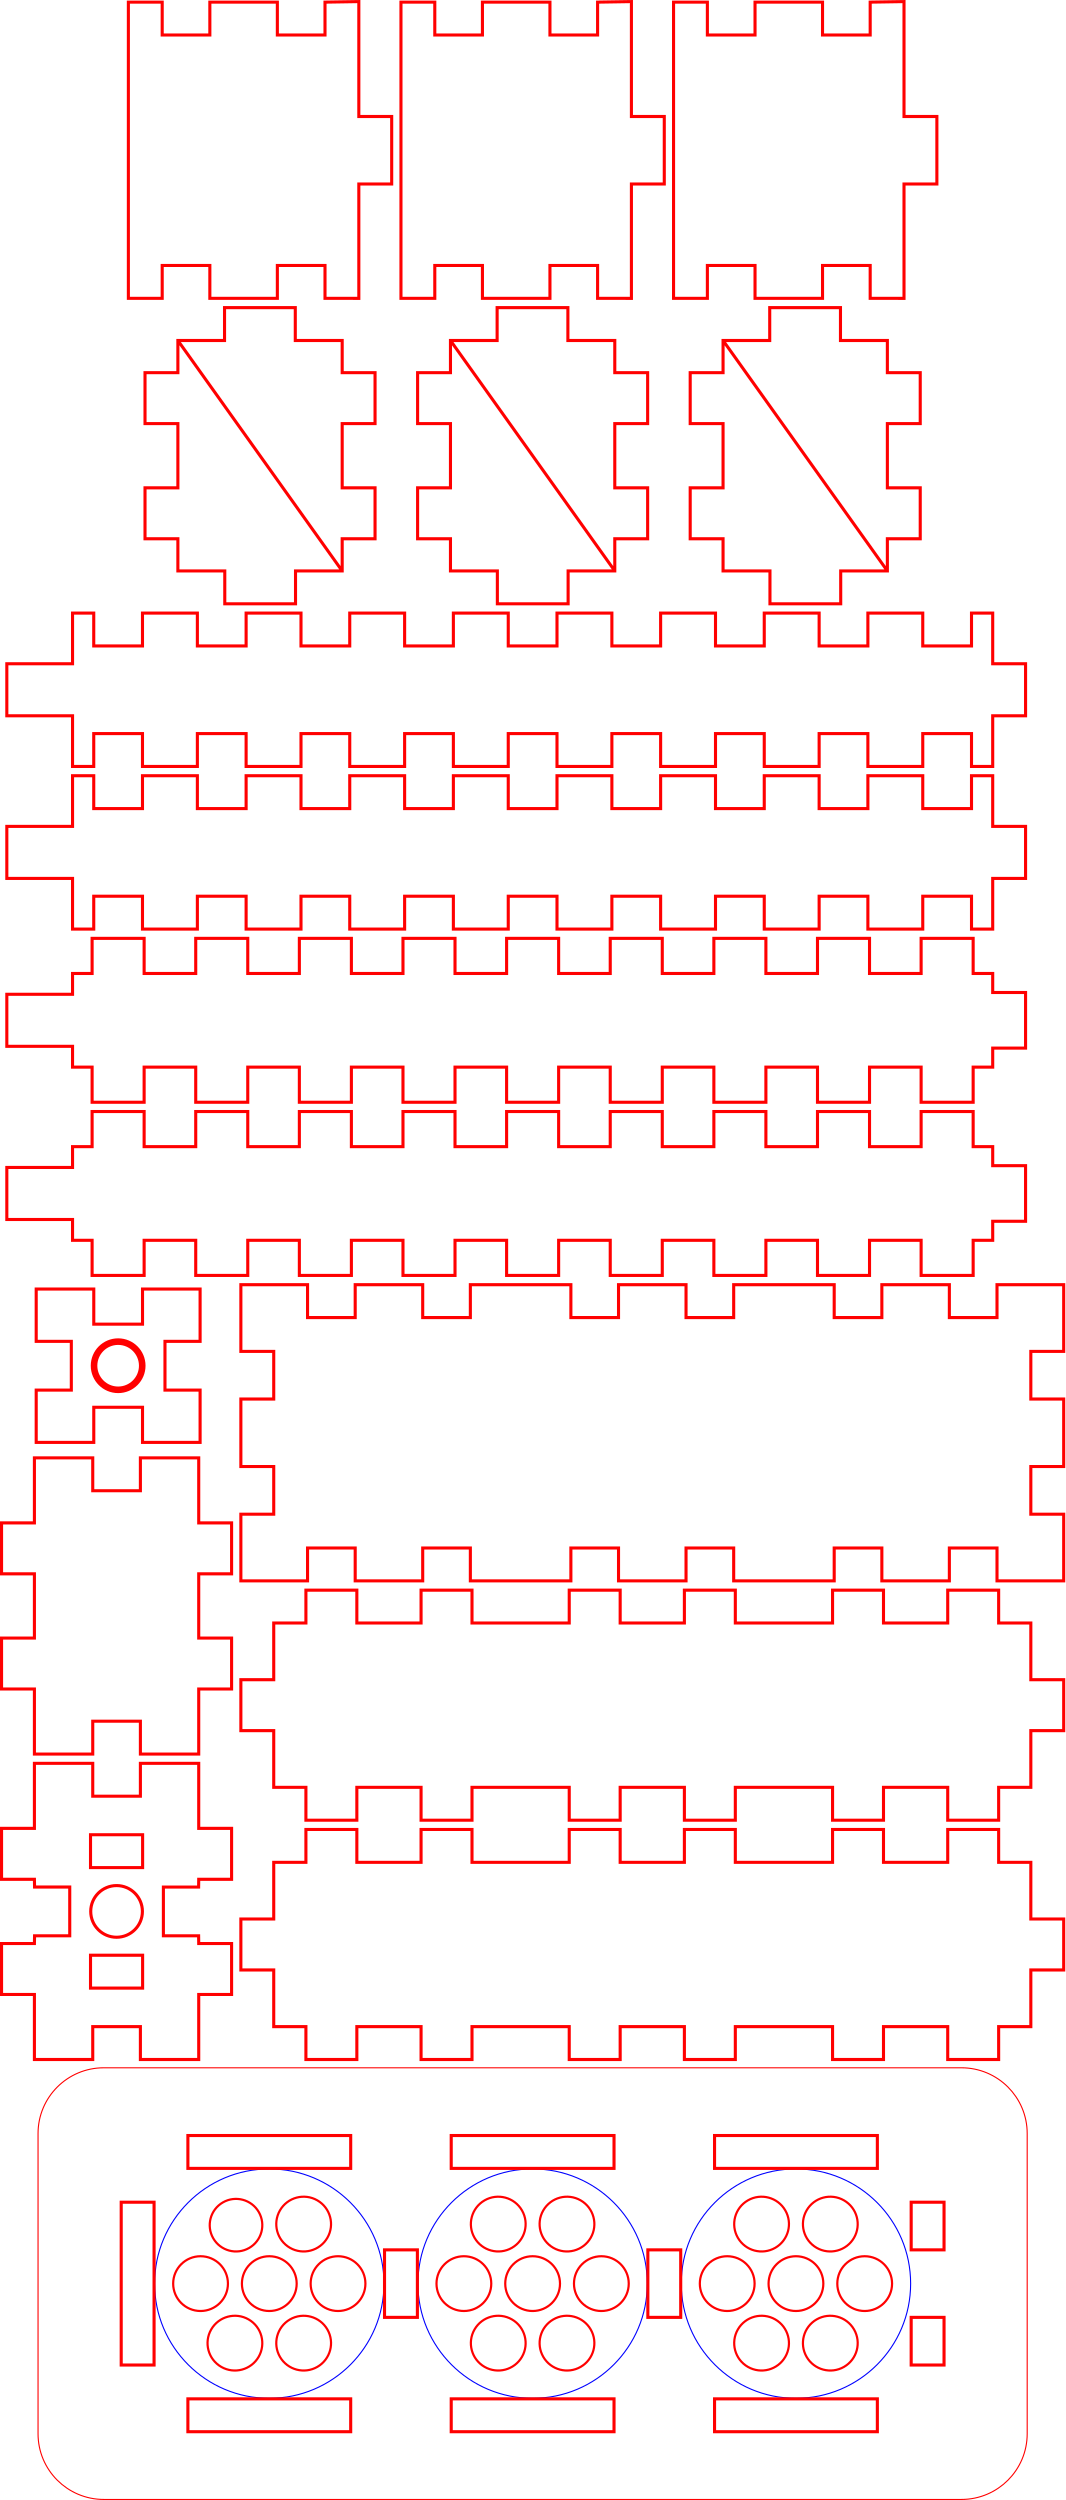
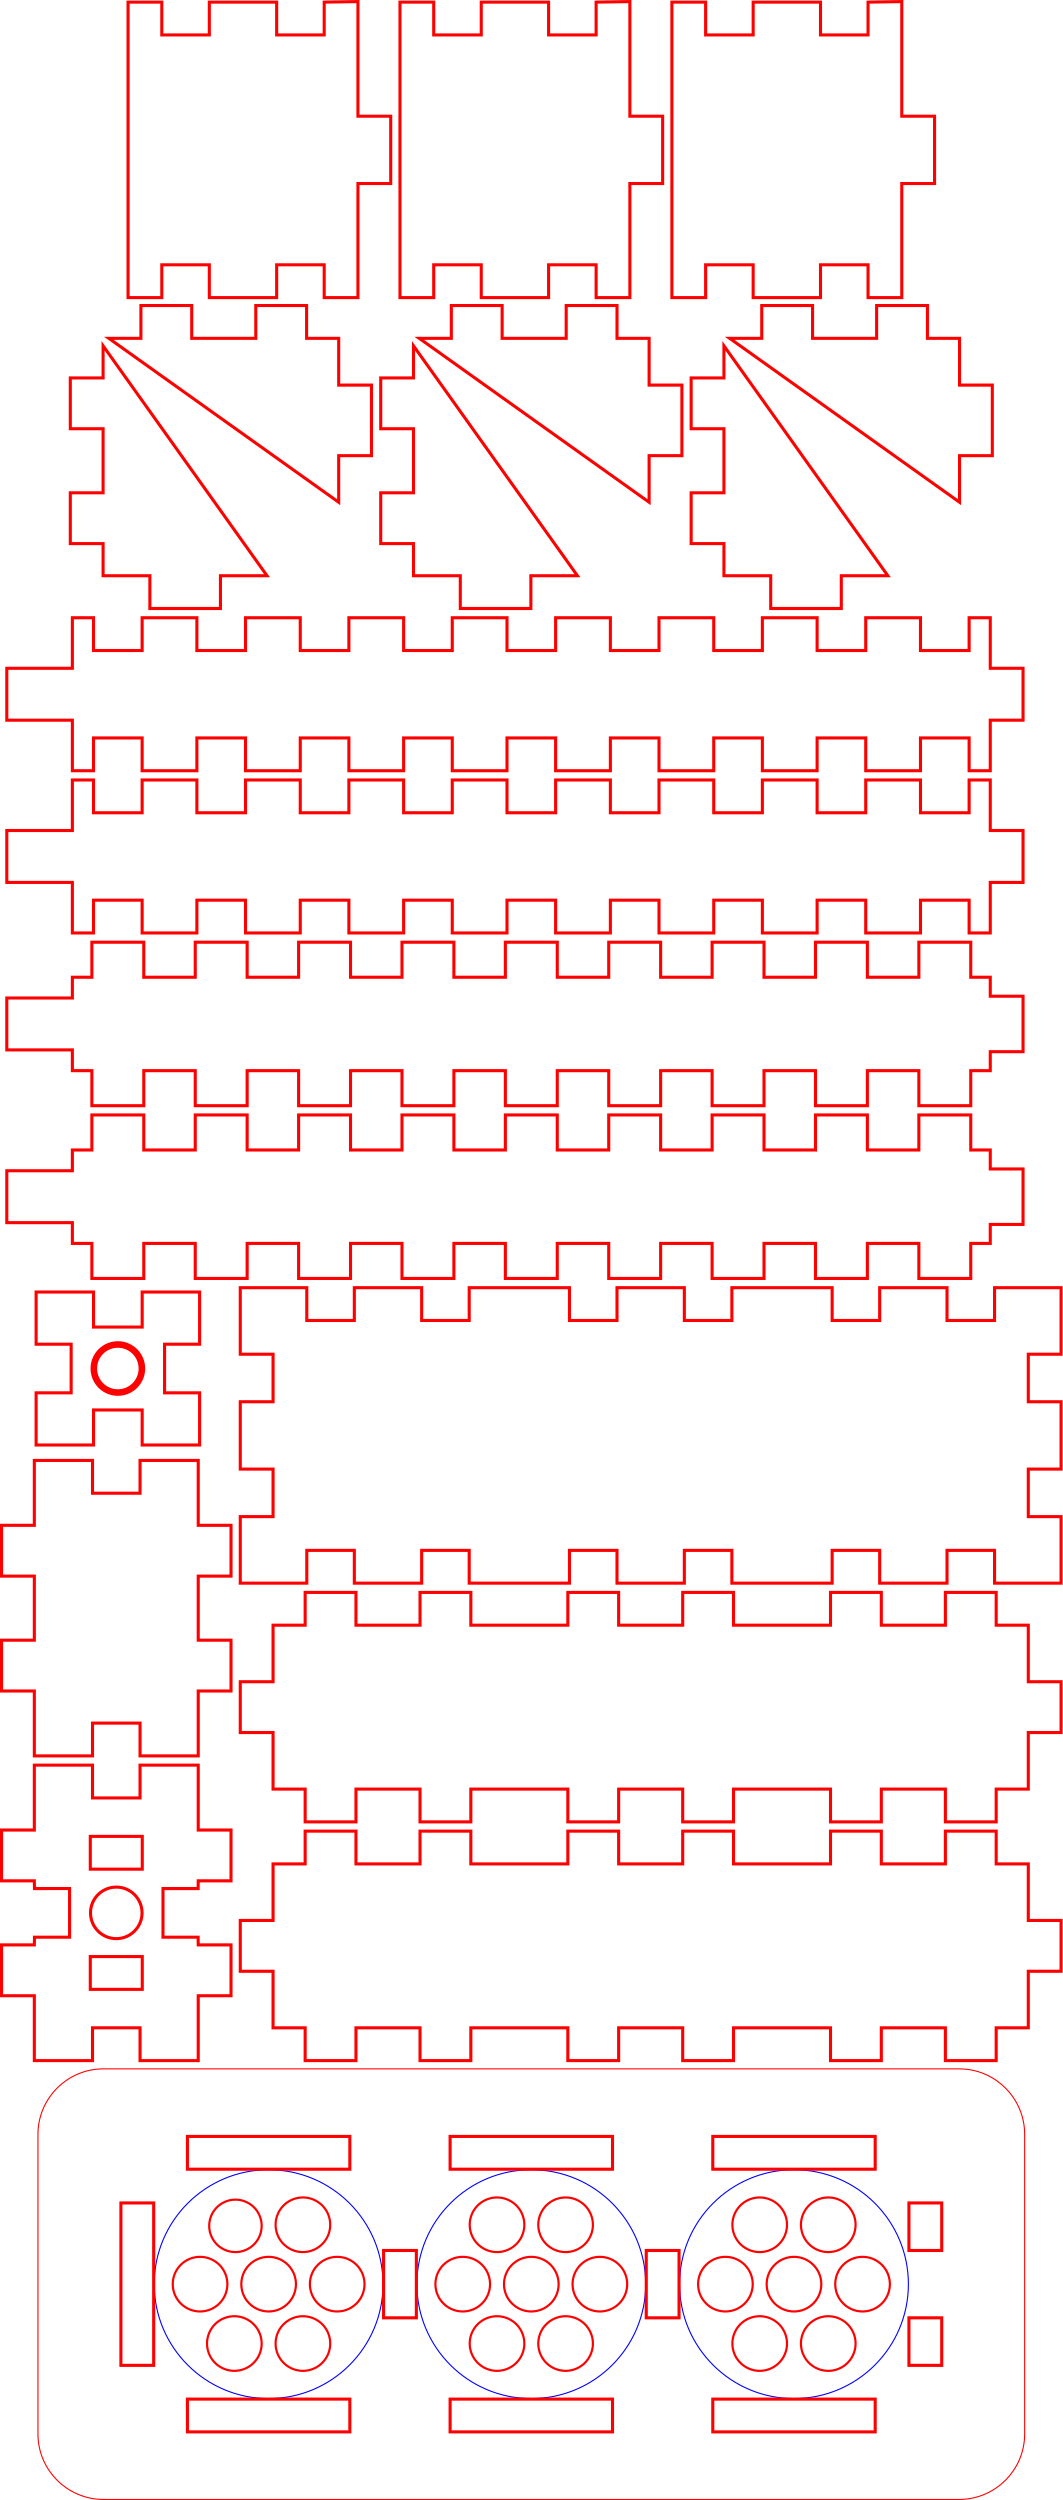
- <svg xmlns="http://www.w3.org/2000/svg" width="97.245mm" height="228.223mm" viewBox="0 0 344.569 808.662" id="svg18284" version="1.1">
+ <svg xmlns="http://www.w3.org/2000/svg" width="97.245mm" height="228.787mm" viewBox="0 0 344.569 810.662" id="svg18284" version="1.1">
  <defs id="defs18286" />
-   <g id="layer1" transform="translate(-290.5729,100.5405)">
-     <g style="opacity:1" id="g10019" transform="translate(-331.6324,-335.0712)" />
+   <g id="layer1" transform="translate(-290.5729,102.5405)">
    <text id="text5680" y="339.051" x="437.163" style="font-style:normal;font-weight:normal;font-size:20px;line-height:125%;font-family:Sans;letter-spacing:0px;word-spacing:0px;opacity:1;fill:none;fill-opacity:1;stroke:#0000ff" xml:space="preserve">
      <tspan y="339.051" x="437.163" id="tspan5682" />
    </text>
-     <g transform="translate(-344.8367,-333.3106)" style="opacity:1" id="g15695" />
    <circle r="37.097" cy="377.68" cx="-638.131" id="circle8802" style="opacity:1;fill:none;fill-opacity:1;stroke:#0000ff;stroke-width:0.354;stroke-miterlimit:4;stroke-dasharray:none;stroke-opacity:1" transform="matrix(0,-1,1,0,0,0)" />
    <circle r="8.858" cy="377.68" cx="-638.131" id="circle8806" style="opacity:1;fill:none;fill-opacity:1;stroke:#ff0000;stroke-width:0.709;stroke-miterlimit:4;stroke-dasharray:none;stroke-opacity:1" transform="matrix(0,-1,1,0,0,0)" />
    <circle r="8.858" cy="355.445" cx="-638.131" id="circle8832" style="opacity:1;fill:none;fill-opacity:1;stroke:#ff0000;stroke-width:0.709;stroke-miterlimit:4;stroke-dasharray:none;stroke-opacity:1" transform="matrix(0,-1,1,0,0,0)" />
    <circle transform="matrix(0.8660254,-0.5,0.5,0.8660254,0,0)" style="opacity:1;fill:none;fill-opacity:1;stroke:#ff0000;stroke-width:0.709;stroke-miterlimit:4;stroke-dasharray:none;stroke-opacity:1" id="circle8834" cx="8.144" cy="719.727" r="8.504" />
    <circle transform="matrix(0.8660254,0.5,-0.5,0.8660254,0,0)" r="8.858" cy="341.563" cx="646.145" id="circle8836" style="opacity:1;fill:none;fill-opacity:1;stroke:#ff0000;stroke-width:0.709;stroke-miterlimit:4;stroke-dasharray:none;stroke-opacity:1" />
    <circle transform="matrix(0,1,-1,0,0,0)" style="opacity:1;fill:none;fill-opacity:1;stroke:#ff0000;stroke-width:0.709;stroke-miterlimit:4;stroke-dasharray:none;stroke-opacity:1" id="circle8838" cx="638.131" cy="-399.914" r="8.858" />
    <circle transform="matrix(-0.8660254,0.5,-0.5,-0.8660254,0,0)" r="8.858" cy="-763.712" cx="-8.015" id="circle8840" style="opacity:1;fill:none;fill-opacity:1;stroke:#ff0000;stroke-width:0.709;stroke-miterlimit:4;stroke-dasharray:none;stroke-opacity:1" />
    <circle transform="matrix(-0.8660254,-0.5,0.5,-0.8660254,0,0)" style="opacity:1;fill:none;fill-opacity:1;stroke:#ff0000;stroke-width:0.709;stroke-miterlimit:4;stroke-dasharray:none;stroke-opacity:1" id="circle8842" cx="-646.145" cy="-386.032" r="8.858" />
    <circle style="opacity:1;fill:none;fill-opacity:1;stroke:#0000ff;stroke-width:0.354;stroke-miterlimit:4;stroke-dasharray:none;stroke-opacity:1" id="circle8939" cx="-638.131" cy="462.857" r="37.097" transform="matrix(0,-1,1,0,0,0)" />
    <circle style="opacity:1;fill:none;fill-opacity:1;stroke:#ff0000;stroke-width:0.709;stroke-miterlimit:4;stroke-dasharray:none;stroke-opacity:1" id="circle8943" cx="-638.131" cy="462.857" r="8.858" transform="matrix(0,-1,1,0,0,0)" />
    <circle style="opacity:1;fill:none;fill-opacity:1;stroke:#ff0000;stroke-width:0.709;stroke-miterlimit:4;stroke-dasharray:none;stroke-opacity:1" id="circle8945" cx="-638.131" cy="440.623" r="8.858" transform="matrix(0,-1,1,0,0,0)" />
    <circle r="8.858" cy="761.832" cx="81.781" id="circle8947" style="opacity:1;fill:none;fill-opacity:1;stroke:#ff0000;stroke-width:0.709;stroke-miterlimit:4;stroke-dasharray:none;stroke-opacity:1" transform="matrix(0.8660254,-0.5,0.5,0.8660254,0,0)" />
    <circle style="opacity:1;fill:none;fill-opacity:1;stroke:#ff0000;stroke-width:0.709;stroke-miterlimit:4;stroke-dasharray:none;stroke-opacity:1" id="circle8949" cx="719.911" cy="298.975" r="8.858" transform="matrix(0.8660254,0.5,-0.5,0.8660254,0,0)" />
    <circle r="8.858" cy="-485.091" cx="638.131" id="circle8951" style="opacity:1;fill:none;fill-opacity:1;stroke:#ff0000;stroke-width:0.709;stroke-miterlimit:4;stroke-dasharray:none;stroke-opacity:1" transform="matrix(0,1,-1,0,0,0)" />
    <circle style="opacity:1;fill:none;fill-opacity:1;stroke:#ff0000;stroke-width:0.709;stroke-miterlimit:4;stroke-dasharray:none;stroke-opacity:1" id="circle8953" cx="-81.781" cy="-806.3" r="8.858" transform="matrix(-0.8660254,0.5,-0.5,-0.8660254,0,0)" />
    <circle r="8.858" cy="-343.443" cx="-719.911" id="circle8955" style="opacity:1;fill:none;fill-opacity:1;stroke:#ff0000;stroke-width:0.709;stroke-miterlimit:4;stroke-dasharray:none;stroke-opacity:1" transform="matrix(-0.8660254,-0.5,0.5,-0.8660254,0,0)" />
    <circle r="37.097" cy="548.035" cx="-638.131" id="circle8961" style="opacity:1;fill:none;fill-opacity:1;stroke:#0000ff;stroke-width:0.354;stroke-miterlimit:4;stroke-dasharray:none;stroke-opacity:1" transform="matrix(0,-1,1,0,0,0)" />
    <circle r="8.858" cy="548.035" cx="-638.131" id="circle8965" style="opacity:1;fill:none;fill-opacity:1;stroke:#ff0000;stroke-width:0.709;stroke-miterlimit:4;stroke-dasharray:none;stroke-opacity:1" transform="matrix(0,-1,1,0,0,0)" />
    <circle r="8.858" cy="525.8" cx="-638.131" id="circle8967" style="opacity:1;fill:none;fill-opacity:1;stroke:#ff0000;stroke-width:0.709;stroke-miterlimit:4;stroke-dasharray:none;stroke-opacity:1" transform="matrix(0,-1,1,0,0,0)" />
    <circle transform="matrix(0.8660254,-0.5,0.5,0.8660254,0,0)" style="opacity:1;fill:none;fill-opacity:1;stroke:#ff0000;stroke-width:0.709;stroke-miterlimit:4;stroke-dasharray:none;stroke-opacity:1" id="circle8969" cx="155.547" cy="804.421" r="8.858" />
    <circle transform="matrix(0.8660254,0.5,-0.5,0.8660254,0,0)" r="8.858" cy="256.386" cx="793.677" id="circle8971" style="opacity:1;fill:none;fill-opacity:1;stroke:#ff0000;stroke-width:0.709;stroke-miterlimit:4;stroke-dasharray:none;stroke-opacity:1" />
    <circle transform="matrix(0,1,-1,0,0,0)" style="opacity:1;fill:none;fill-opacity:1;stroke:#ff0000;stroke-width:0.709;stroke-miterlimit:4;stroke-dasharray:none;stroke-opacity:1" id="circle8973" cx="638.131" cy="-570.269" r="8.858" />
    <circle transform="matrix(-0.8660254,0.5,-0.5,-0.8660254,0,0)" r="8.858" cy="-848.889" cx="-155.546" id="circle8975" style="opacity:1;fill:none;fill-opacity:1;stroke:#ff0000;stroke-width:0.709;stroke-miterlimit:4;stroke-dasharray:none;stroke-opacity:1" />
    <circle transform="matrix(-0.8660254,-0.5,0.5,-0.8660254,0,0)" style="opacity:1;fill:none;fill-opacity:1;stroke:#ff0000;stroke-width:0.709;stroke-miterlimit:4;stroke-dasharray:none;stroke-opacity:1" id="circle8977" cx="-793.677" cy="-300.854" r="8.858" />
    <path style="opacity:1;fill:none;stroke:#ff0000" d="m 388.598,600.857 15.413,0 0,-10.63 -15.413,0 -21.836,0 -15.413,0 0,10.63 15.413,0 z" id="path10354" />
    <path style="opacity:1;fill:none;stroke:#ff0000" d="m 473.775,600.857 15.413,0 0,-10.63 -15.413,0 -21.836,0 -15.413,0 0,10.63 15.413,0 z" id="path10352" />
    <path style="opacity:1;fill:none;stroke:#ff0000" d="m 558.953,600.857 15.413,0 0,-10.63 -15.413,0 -21.836,0 -15.413,0 0,10.63 15.413,0 z" id="path10350" />
    <path style="opacity:1;fill:none;stroke:#ff0000" d="m 595.937,611.799 -10.63,0 0,15.413 10.63,0 z" id="path10348" />
    <path style="opacity:1;fill:none;stroke:#ff0000" d="m 595.937,649.049 -10.63,0 0,15.413 10.63,0 z" id="path10346" />
    <path style="opacity:1;fill:none;stroke:#ff0000" d="m 537.117,675.405 -15.413,0 0,10.63 15.413,0 21.836,0 15.413,0 0,-10.63 -15.413,0 z" id="path10344" />
    <path style="opacity:1;fill:none;stroke:#ff0000" d="m 451.939,675.405 -15.413,0 0,10.63 15.413,0 21.836,0 15.413,0 0,-10.63 -15.413,0 z" id="path10342" />
    <path style="opacity:1;fill:none;stroke:#ff0000" d="m 366.761,675.405 -15.413,0 0,10.63 15.413,0 21.836,0 15.413,0 0,-10.63 -15.413,0 z" id="path10340" />
    <path style="opacity:1;fill:none;stroke:#ff0000" d="m 340.408,627.212 0,-15.413 -10.63,0 0,15.413 0,21.837 0,15.413 10.63,0 0,-15.413 z" id="path9921" />
    <rect style="opacity:1;fill:none;fill-opacity:1;stroke:#ff0000;stroke-width:0.354;stroke-miterlimit:4;stroke-dasharray:none;stroke-opacity:1" id="rect10013" width="139.628" height="319.954" x="-707.945" y="302.88" ry="21.26" rx="21.26" transform="matrix(0,-1,1,0,0,0)" />
    <path id="path10356" d="m 414.953,627.212 0,21.837 10.63,0 0,-21.837 z" style="opacity:1;fill:none;stroke:#ff0000" />
    <path style="opacity:1;fill:none;stroke:#ff0000" d="m 500.131,627.212 0,21.837 10.63,0 0,-21.837 z" id="path10452" />
-     <g style="opacity:1" id="g15869" transform="translate(-591.272,-354.0468)">
-       <path id="path10042" d="m 1174.26,254.015 0,21.758 0,15.413 10.63,0 0,21.837 -10.63,0 0,15.413 0,21.578 -10.941,-0.01 0,-10.63 -15.413,0 0,10.63 -21.836,0 0,-10.63 -15.413,0 0,10.63 -10.941,0 0,-95.808 10.941,0 0,10.63 15.413,0 0,-10.63 21.836,0 0,10.63 15.413,0 0,-10.63 z" style="opacity:1;fill:none;stroke:#ff0000" />
-       <path id="path15831" style="opacity:1;fill:none;stroke:#ff0000" d="m 1042.648,363.645 0,-10.63 22.887,0 0,10.63 15.169,0 0,10.409 10.63,0 0,16.476 -10.63,0 0,20.773 10.63,0 0,16.476 -10.63,0 0,10.409 -15.093,0 0,10.63 -22.887,0 0,-10.63 -15.169,0 0,-10.409 -10.63,0 0,-16.476 10.63,0 0,-20.773 -10.63,0 0,-16.476 10.63,0 0,-10.409 z m -15.093,0 53.15,74.544" />
-       <path style="opacity:1;fill:none;stroke:#ff0000" d="m 997.912,254.015 0,21.758 0,15.413 10.63,0 0,21.837 -10.63,0 0,15.413 0,21.578 -10.941,-0.01 0,-10.63 -15.413,0 0,10.63 -21.836,0 0,-10.63 -15.413,0 0,10.63 -10.941,0 0,-95.808 10.941,0 0,10.63 15.413,0 0,-10.63 21.836,0 0,10.63 15.413,0 0,-10.63 z" id="path15835" />
-       <path style="opacity:1;fill:none;stroke:#ff0000" d="m 1086.086,254.015 0,21.758 0,15.413 10.63,0 0,21.837 -10.63,0 0,15.413 0,21.578 -10.941,-0.01 0,-10.63 -15.413,0 0,10.63 -21.836,0 0,-10.63 -15.413,0 0,10.63 -10.941,0 0,-95.808 10.941,0 0,10.63 15.413,0 0,-10.63 21.836,0 0,10.63 15.413,0 0,-10.63 z" id="path15837" />
-       <path d="m 954.474,363.645 0,-10.63 22.887,0 0,10.63 15.169,0 0,10.409 10.63,0 0,16.476 -10.63,0 0,20.773 10.63,0 0,16.476 -10.63,0 0,10.409 -15.093,0 0,10.63 -22.887,0 0,-10.63 -15.169,0 0,-10.409 -10.63,0 0,-16.476 10.63,0 0,-20.773 -10.63,0 0,-16.476 10.63,0 0,-10.409 z m -15.093,0 53.15,74.544" style="opacity:1;fill:none;stroke:#ff0000" id="path15839" />
-       <path d="m 1130.822,363.645 0,-10.63 22.887,0 0,10.63 15.169,0 0,10.409 10.63,0 0,16.476 -10.63,0 0,20.773 10.63,0 0,16.476 -10.63,0 0,10.409 -15.093,0 0,10.63 -22.887,0 0,-10.63 -15.169,0 0,-10.409 -10.63,0 0,-16.476 10.63,0 0,-20.773 -10.63,0 0,-16.476 10.63,0 0,-10.409 z m -15.093,0 53.15,74.544" style="opacity:1;fill:none;stroke:#ff0000" id="path15841" />
-     </g>
-     <g style="opacity:1" id="g15903" transform="matrix(0,-1,1,0,-172.2624,1518.508)">
-       <path d="m 1051.676,508.247 10.63,0 0,-15.413 -10.63,0 0,-18.868 21.04,0 0,-10.63 16.476,0 0,10.63 20.774,0 0,-10.63 16.476,0 0,10.63 21.04,0 0,18.868 -10.63,0 0,15.413 10.63,0 0,18.868 -21.04,0 0,10.63 -16.476,0 0,-10.63 -20.774,0 0,10.63 -16.476,0 0,-10.63 -21.04,0 z" style="fill:none;stroke:#ff0000" id="path9870" />
-       <g transform="translate(94.81402,-378.8245)" id="g15735">
-         <path style="fill:none;stroke:#ff0000" d="m 895.571,370.9 0,10.63 -16.476,0 0,-10.63 -21.04,0 0,-18.868 0,0 10.63,0 0,-15.413 -10.63,0 0,-18.868 21.04,0 0,-10.63 16.476,0 0,10.63 2.503,0.051 -1.3e-4,11.377 15.768,0 -10e-5,-11.377 2.503,-0.051 0,-10.63 16.476,0 0,10.63 21.04,0 0,18.868 -10.63,0 0,15.413 10.63,0 0,18.868 -21.04,0 0,10.63 -16.476,0 0,-10.63 -2.504,-0.034 2e-4,-11.394 -15.768,0 2.5e-4,11.394 z" id="path15662" transform="translate(0,535.0393)" />
-         <path id="path15605" style="fill:none;stroke:#ff0000;stroke-width:1" d="m 930.761,870.939 -10.63,0 0,16.851 10.63,0 z m -49.606,16.851 10.63,0 0,-16.851 -10.63,0 z" />
-         <circle style="opacity:1;fill:none;fill-opacity:1;stroke:#ff0000;stroke-width:1;stroke-miterlimit:4;stroke-dasharray:none;stroke-opacity:1" id="path15733" cx="905.958" cy="879.365" r="8.358" />
-       </g>
-     </g>
-     <g style="opacity:1" id="g15852" transform="matrix(0,-1,1,0,-353.372,1525.782)">
-       <path id="path10015" style="fill:none;stroke:#ff0000" d="m 970.773,881.797 -10.63,0 0,-16.476 10.63,0 0,-20.773 -10.63,0 0,-16.476 10.63,0 0,-31.452 -10.63,0 0,-16.476 10.63,0 0,-20.773 -10.63,0 0,-16.476 10.63,0 0,-10.409 18.337,0 0,-10.63 16.476,0 0,10.63 18.337,0 0,10.409 10.63,0 0,16.476 -10.63,0 0,20.773 10.63,0 0,16.476 -10.63,0 0,31.452 10.63,0 0,16.476 -10.63,0 0,20.773 10.63,0 0,16.476 -10.63,0 0,31.452 10.63,0 0,16.476 -10.63,0 0,20.773 10.63,0 0,16.476 -10.63,0 0,10.409 -18.337,0 0,10.63 -16.476,0 0,-10.63 -18.337,0 0,-10.409 -10.63,0 0,-16.476 10.63,0 0,-20.773 -10.63,0 0,-16.476 10.63,0 z" />
-       <path id="path10038" style="fill:none;stroke:#ff0000" d="m 1210.769,913.78 -10.63,0 0,15.413 10.63,0 0,21.836 -10.63,0 0,15.413 10.63,0 0,21.57 -21.572,0 0,-10.63 -15.413,0 0,10.63 -21.837,0 0,-10.63 -15.413,0 0,10.63 -21.572,0 0,-21.57 10.63,0 0,-15.413 -10.63,0 0,-21.836 10.63,0 0,-15.413 -10.63,0 0,-32.515 10.63,0 0,-15.413 -10.63,0 0,-21.836 10.63,0 0,-15.413 -10.63,0 0,-32.515 10.63,0 0,-15.413 -10.63,0 0,-21.836 10.63,0 0,-15.413 -10.63,0 0,-21.57 21.572,0 0,10.63 15.413,0 0,-10.63 21.837,0 0,10.63 15.413,0 0,-10.63 21.572,0 0,21.57 -10.63,0 0,15.413 10.63,0 0,21.836 -10.63,0 0,15.413 10.63,0 0,32.515 -10.63,0 0,15.413 10.63,0 0,21.836 -10.63,0 0,15.413 10.63,0 z" />
-       <path d="m 1048.182,881.797 -10.63,0 0,-16.476 10.63,0 0,-20.773 -10.63,0 0,-16.476 10.63,0 0,-31.452 -10.63,0 0,-16.476 10.63,0 0,-20.773 -10.63,0 0,-16.476 10.63,0 0,-10.409 18.337,0 0,-10.63 16.476,0 0,10.63 18.337,0 0,10.409 10.63,0 0,16.476 -10.63,0 0,20.773 10.63,0 0,16.476 -10.63,0 0,31.452 10.63,0 0,16.476 -10.63,0 0,20.773 10.63,0 0,16.476 -10.63,0 0,31.452 10.63,0 0,16.476 -10.63,0 0,20.773 10.63,0 0,16.476 -10.63,0 0,10.409 -18.337,0 0,10.63 -16.476,0 0,-10.63 -18.337,0 0,-10.409 -10.63,0 0,-16.476 10.63,0 0,-20.773 -10.63,0 0,-16.476 10.63,0 z" style="fill:none;stroke:#ff0000" id="path15843" />
-     </g>
+     <path style="opacity:1;fill:none;stroke:#ff0000" d="m 582.988,-102.032 0,21.758 0,15.413 10.63,0 0,21.837 -10.63,0 0,15.413 0,21.578 -10.941,-0.01 0,-10.63 -15.413,0 0,10.63 -21.836,0 0,-10.63 -15.413,0 0,10.63 -10.941,0 0,-95.808 10.941,0 0,10.63 15.413,0 0,-10.63 21.836,0 0,10.63 15.413,0 0,-10.63 z" id="path10042" />
+     <path id="path15835" d="m 406.64,-102.032 0,21.758 0,15.413 10.63,0 0,21.837 -10.63,0 0,15.413 0,21.578 -10.941,-0.01 0,-10.63 -15.413,0 0,10.63 -21.836,0 0,-10.63 -15.413,0 0,10.63 -10.941,0 0,-95.808 10.941,0 0,10.63 15.413,0 0,-10.63 21.836,0 0,10.63 15.413,0 0,-10.63 z" style="opacity:1;fill:none;stroke:#ff0000" />
+     <path id="path15837" d="m 494.814,-102.032 0,21.758 0,15.413 10.63,0 0,21.837 -10.63,0 0,15.413 0,21.578 -10.941,-0.01 0,-10.63 -15.413,0 0,10.63 -21.836,0 0,-10.63 -15.413,0 0,10.63 -10.941,0 0,-95.808 10.941,0 0,10.63 15.413,0 0,-10.63 21.836,0 0,10.63 15.413,0 0,-10.63 z" style="opacity:1;fill:none;stroke:#ff0000" />
+     <path id="path9870" style="fill:none;stroke:#ff0000" d="m 335.984,466.832 0,-10.63 -15.413,0 0,10.63 -18.868,0 0,-21.04 -10.63,0 0,-16.476 10.63,0 0,-20.774 -10.63,0 0,-16.476 10.63,0 0,-21.04 18.868,0 0,10.63 15.413,0 0,-10.63 18.868,0 0,21.04 10.63,0 0,16.476 -10.63,0 0,20.774 10.63,0 0,16.476 -10.63,0 0,21.04 z" />
+     <path style="fill:none;stroke:#ff0000" d="m 354.852,528.123 10.63,0 0,16.476 -10.63,0 0,21.04 -18.868,0 0,0 0,-10.63 -15.413,0 0,10.63 -18.868,0 0,-21.04 -10.63,0 0,-16.476 10.63,0 0.051,-2.503 11.377,1.3e-4 0,-15.768 -11.377,10e-5 -0.051,-2.503 -10.63,0 0,-16.476 10.63,0 0,-21.04 18.868,0 0,10.63 15.413,0 0,-10.63 18.868,0 0,21.04 10.63,0 0,16.476 -10.63,0 -0.034,2.504 -11.394,-2e-4 0,15.768 11.394,-2.5e-4 z" id="path15662" />
+     <path id="path15605" style="fill:none;stroke:#ff0000;stroke-width:1" d="m 319.852,492.933 0,10.63 16.851,0 0,-10.63 z m 16.851,49.606 0,-10.63 -16.851,0 0,10.63 z" />
+     <circle style="opacity:1;fill:none;fill-opacity:1;stroke:#ff0000;stroke-width:1;stroke-miterlimit:4;stroke-dasharray:none;stroke-opacity:1" id="path15733" cx="-517.736" cy="328.278" r="8.358" transform="matrix(0,-1,1,0,0,0)" />
+     <path d="m 528.425,555.01 0,10.63 -16.476,0 0,-10.63 -20.773,0 0,10.63 -16.476,0 0,-10.63 -31.452,0 0,10.63 -16.476,0 0,-10.63 -20.773,0 0,10.63 -16.476,0 0,-10.63 -10.409,0 0,-18.337 -10.63,0 0,-16.476 10.63,0 0,-18.337 10.409,0 0,-10.63 16.476,0 0,10.63 20.773,0 0,-10.63 16.476,0 0,10.63 31.452,0 0,-10.63 16.476,0 0,10.63 20.773,0 0,-10.63 16.476,0 0,10.63 31.452,0 0,-10.63 16.476,0 0,10.63 20.773,0 0,-10.63 16.476,0 0,10.63 10.409,0 0,18.337 10.63,0 0,16.476 -10.63,0 0,18.337 -10.409,0 0,10.63 -16.476,0 0,-10.63 -20.773,0 0,10.63 -16.476,0 0,-10.63 z" style="fill:none;stroke:#ff0000" id="path10015" />
+     <path d="m 560.408,315.013 0,10.63 15.413,0 0,-10.63 21.836,0 0,10.63 15.413,0 0,-10.63 21.57,0 0,21.572 -10.63,0 0,15.413 10.63,0 0,21.837 -10.63,0 0,15.413 10.63,0 0,21.572 -21.57,0 0,-10.63 -15.413,0 0,10.63 -21.836,0 0,-10.63 -15.413,0 0,10.63 -32.515,0 0,-10.63 -15.413,0 0,10.63 -21.836,0 0,-10.63 -15.413,0 0,10.63 -32.515,0 0,-10.63 -15.413,0 0,10.63 -21.836,0 0,-10.63 -15.413,0 0,10.63 -21.57,0 0,-21.572 10.63,0 0,-15.413 -10.63,0 0,-21.837 10.63,0 0,-15.413 -10.63,0 0,-21.572 21.57,0 0,10.63 15.413,0 0,-10.63 21.836,0 0,10.63 15.413,0 0,-10.63 32.515,0 0,10.63 15.413,0 0,-10.63 21.836,0 0,10.63 15.413,0 0,-10.63 z" style="fill:none;stroke:#ff0000" id="path10038" />
+     <path id="path15843" style="fill:none;stroke:#ff0000" d="m 528.425,477.6 0,10.63 -16.476,0 0,-10.63 -20.773,0 0,10.63 -16.476,0 0,-10.63 -31.452,0 0,10.63 -16.476,0 0,-10.63 -20.773,0 0,10.63 -16.476,0 0,-10.63 -10.409,0 0,-18.337 -10.63,0 0,-16.476 10.63,0 0,-18.337 10.409,0 0,-10.63 16.476,0 0,10.63 20.773,0 0,-10.63 16.476,0 0,10.63 31.452,0 0,-10.63 16.476,0 0,10.63 20.773,0 0,-10.63 16.476,0 0,10.63 31.452,0 0,-10.63 16.476,0 0,10.63 20.773,0 0,-10.63 16.476,0 0,10.63 10.409,0 0,18.337 10.63,0 0,16.476 -10.63,0 0,18.337 -10.409,0 0,10.63 -16.476,0 0,-10.63 -20.773,0 0,10.63 -16.476,0 0,-10.63 z" />
    <path id="path15583" style="opacity:1;fill:none;stroke:#ff0000" d="m 314.038,130.992 -21.259,0 0,-16.831 21.259,0 0,-16.389 6.856,0 0,10.63 15.768,0 0,-10.63 17.752,0 0,10.63 15.768,0 0,-10.63 17.752,0 0,10.63 15.768,0 0,-10.63 17.752,0 0,10.63 15.768,0 0,-10.63 17.752,0 0,10.63 15.768,0 0,-10.63 17.752,0 0,10.63 15.768,0 0,-10.63 17.752,0 0,10.63 15.768,0 0,-10.63 17.752,0 0,10.63 15.768,0 0,-10.63 17.752,0 0,10.63 15.768,0 0,-10.63 6.856,0 0,16.388 10.63,0 0,16.831 -10.63,0 0,16.388 -6.856,0 0,-10.63 -15.768,0 0,10.63 -17.752,0 0,-10.63 -15.768,0 0,10.63 -17.752,0 0,-10.63 -15.768,0 0,10.63 -17.752,0 0,-10.63 -15.768,0 0,10.63 -17.752,0 0,-10.63 -15.768,0 0,10.63 -17.752,0 0,-10.63 -15.768,0 0,10.63 -17.752,0 0,-10.63 -15.768,0 0,10.63 -17.752,0 0,-10.63 -15.768,0 0,10.63 -17.752,0 0,-10.63 -15.768,0 0,10.63 -6.856,0 z" />
    <path style="opacity:1;fill:none;stroke:#ff0000" d="m 314.038,150.379 6.856,0 0,10.63 15.768,0 0,-10.63 17.752,0 0,10.63 15.768,0 0,-10.63 17.752,0 0,10.63 15.768,0 0,-10.63 17.752,0 0,10.63 15.768,0 0,-10.63 17.752,0 0,10.63 15.768,0 0,-10.63 17.752,0 0,10.63 15.768,0 0,-10.63 17.752,0 0,10.63 15.768,0 0,-10.63 17.752,0 0,10.63 15.768,0 0,-10.63 17.752,0 0,10.63 15.768,0 0,-10.63 6.856,0 0,16.388 10.63,0 0,16.831 -10.63,0 0,16.388 -6.856,0 0,-10.63 -15.768,0 0,10.63 -17.752,0 0,-10.63 -15.768,0 0,10.63 -17.752,0 0,-10.63 -15.768,0 0,10.63 -17.752,0 0,-10.63 -15.768,0 0,10.63 -17.752,0 0,-10.63 -15.768,0 0,10.63 -17.752,0 0,-10.63 -15.768,0 0,10.63 -17.752,0 0,-10.63 -15.768,0 0,10.63 -17.752,0 0,-10.63 -15.768,0 0,10.63 -17.752,0 0,-10.63 -15.768,0 0,10.63 -6.856,0 0,-16.389 -21.259,0 0,-16.831 21.259,0 z" id="path15883" />
    <path id="path16557" d="m 314.038,293.922 -21.259,0 0,-16.831 21.259,0 0,-6.731 6.325,0 0,-11.36 16.831,0 0,11.36 16.689,0 0,-11.36 16.831,0 0,11.36 16.689,0 0,-11.36 16.831,0 0,11.36 16.689,0 0,-11.36 16.831,0 0,11.36 16.689,0 0,-11.36 16.831,0 0,11.36 16.689,0 0,-11.36 16.831,0 0,11.36 16.689,0 0,-11.36 16.831,0 0,11.36 16.689,0 0,-11.36 16.831,0 0,11.36 16.689,0 0,-11.36 16.831,0 0,11.36 6.325,0 0,6.153 10.63,0 0,17.987 -10.63,0 0,6.153 -6.325,0 0,11.36 -16.831,0 0,-11.36 -16.689,0 0,11.36 -16.831,0 0,-11.36 -16.689,0 0,11.36 -16.831,0 0,-11.36 -16.689,0 0,11.36 -16.831,0 0,-11.36 -16.689,0 0,11.36 -16.831,0 0,-11.36 -16.689,0 0,11.36 -16.831,0 0,-11.36 -16.689,0 0,11.36 -16.831,0 0,-11.36 -16.689,0 0,11.36 -16.831,0 0,-11.36 -16.689,0 0,11.36 -16.831,0 0,-11.36 -6.325,0 z" style="opacity:1;fill:none;stroke:#ff0000" />
    <path id="path16559" d="m 314.038,237.907 -21.259,0 0,-16.831 21.259,0 0,-6.731 6.325,0 0,-11.36 16.831,0 0,11.36 16.689,0 0,-11.36 16.831,0 0,11.36 16.689,0 0,-11.36 16.831,0 0,11.36 16.689,0 0,-11.36 16.831,0 0,11.36 16.689,0 0,-11.36 16.831,0 0,11.36 16.689,0 0,-11.36 16.831,0 0,11.36 16.689,0 0,-11.36 16.831,0 0,11.36 16.689,0 0,-11.36 16.831,0 0,11.36 16.689,0 0,-11.36 16.831,0 0,11.36 6.325,0 0,6.153 10.63,0 0,17.987 -10.63,0 0,6.153 -6.325,0 0,11.36 -16.831,0 0,-11.36 -16.689,0 0,11.36 -16.831,0 0,-11.36 -16.689,0 0,11.36 -16.831,0 0,-11.36 -16.689,0 0,11.36 -16.831,0 0,-11.36 -16.689,0 0,11.36 -16.831,0 0,-11.36 -16.689,0 0,11.36 -16.831,0 0,-11.36 -16.689,0 0,11.36 -16.831,0 0,-11.36 -16.689,0 0,11.36 -16.831,0 0,-11.36 -16.689,0 0,11.36 -16.831,0 0,-11.36 -6.325,0 z" style="opacity:1;fill:none;stroke:#ff0000" />
    <path id="path16578" style="opacity:1;fill:none;stroke:#ff0000;stroke-width:1" d="m 355.296,316.418 0,16.921 -11.36,0 0,15.768 11.36,0 0,16.917 -18.623,0 0,-11.36 -15.768,0 0,11.36 -18.623,0 0,-16.917 11.36,0 0,-15.768 -11.36,0 0,-16.921 18.623,0 0,11.36 15.768,0 0,-11.36 z" />
    <circle r="7.795" cy="341.222" cx="328.789" id="circle16669" style="opacity:1;fill:none;fill-opacity:1;stroke:#ff0000;stroke-width:2.126;stroke-miterlimit:4;stroke-dasharray:none;stroke-opacity:1" />
+     <path style="opacity:1;fill:none;stroke:#ff0000" d="m 578.466,84.142 -15.093,0 0,10.63 -22.887,0 0,-10.63 -15.169,0 0,-10.409 -10.63,0 0,-16.476 10.63,0 0,-20.773 -10.63,0 0,-16.476 10.63,0 0,-10.409 z" id="path4341" />
+     <path style="opacity:1;fill:none;stroke:#ff0000" d="m 601.715,60.315 0,-15.093 10.63,0 0,-22.887 -10.63,0 0,-15.169 -10.409,0 0,-10.63 -16.476,0 0,10.63 -20.773,0 0,-10.63 -16.476,0 0,10.63 -10.409,0 z" id="path4337" />
+     <path id="path4351" d="m 377.149,84.142 -15.093,0 0,10.63 -22.887,0 0,-10.63 -15.169,0 0,-10.409 -10.63,0 0,-16.476 10.63,0 0,-20.773 -10.63,0 0,-16.476 10.63,0 0,-10.409 z" style="opacity:1;fill:none;stroke:#ff0000" />
+     <path id="path4353" d="m 400.398,60.315 0,-15.093 10.63,0 0,-22.887 -10.63,0 0,-15.169 -10.409,0 0,-10.63 -16.476,0 0,10.63 -20.773,0 0,-10.63 -16.476,0 0,10.63 -10.409,0 z" style="opacity:1;fill:none;stroke:#ff0000" />
+     <path id="path4357" d="m 477.807,84.142 -15.093,0 0,10.63 -22.887,0 0,-10.63 -15.169,0 0,-10.409 -10.63,0 0,-16.476 10.63,0 0,-20.773 -10.63,0 0,-16.476 10.63,0 0,-10.409 z" style="opacity:1;fill:none;stroke:#ff0000" />
+     <path id="path4359" d="m 501.057,60.315 0,-15.093 10.63,0 0,-22.887 -10.63,0 0,-15.169 -10.409,0 0,-10.63 -16.476,0 0,10.63 -20.773,0 0,-10.63 -16.476,0 0,10.63 -10.409,0 z" style="opacity:1;fill:none;stroke:#ff0000" />
  </g>
</svg>
